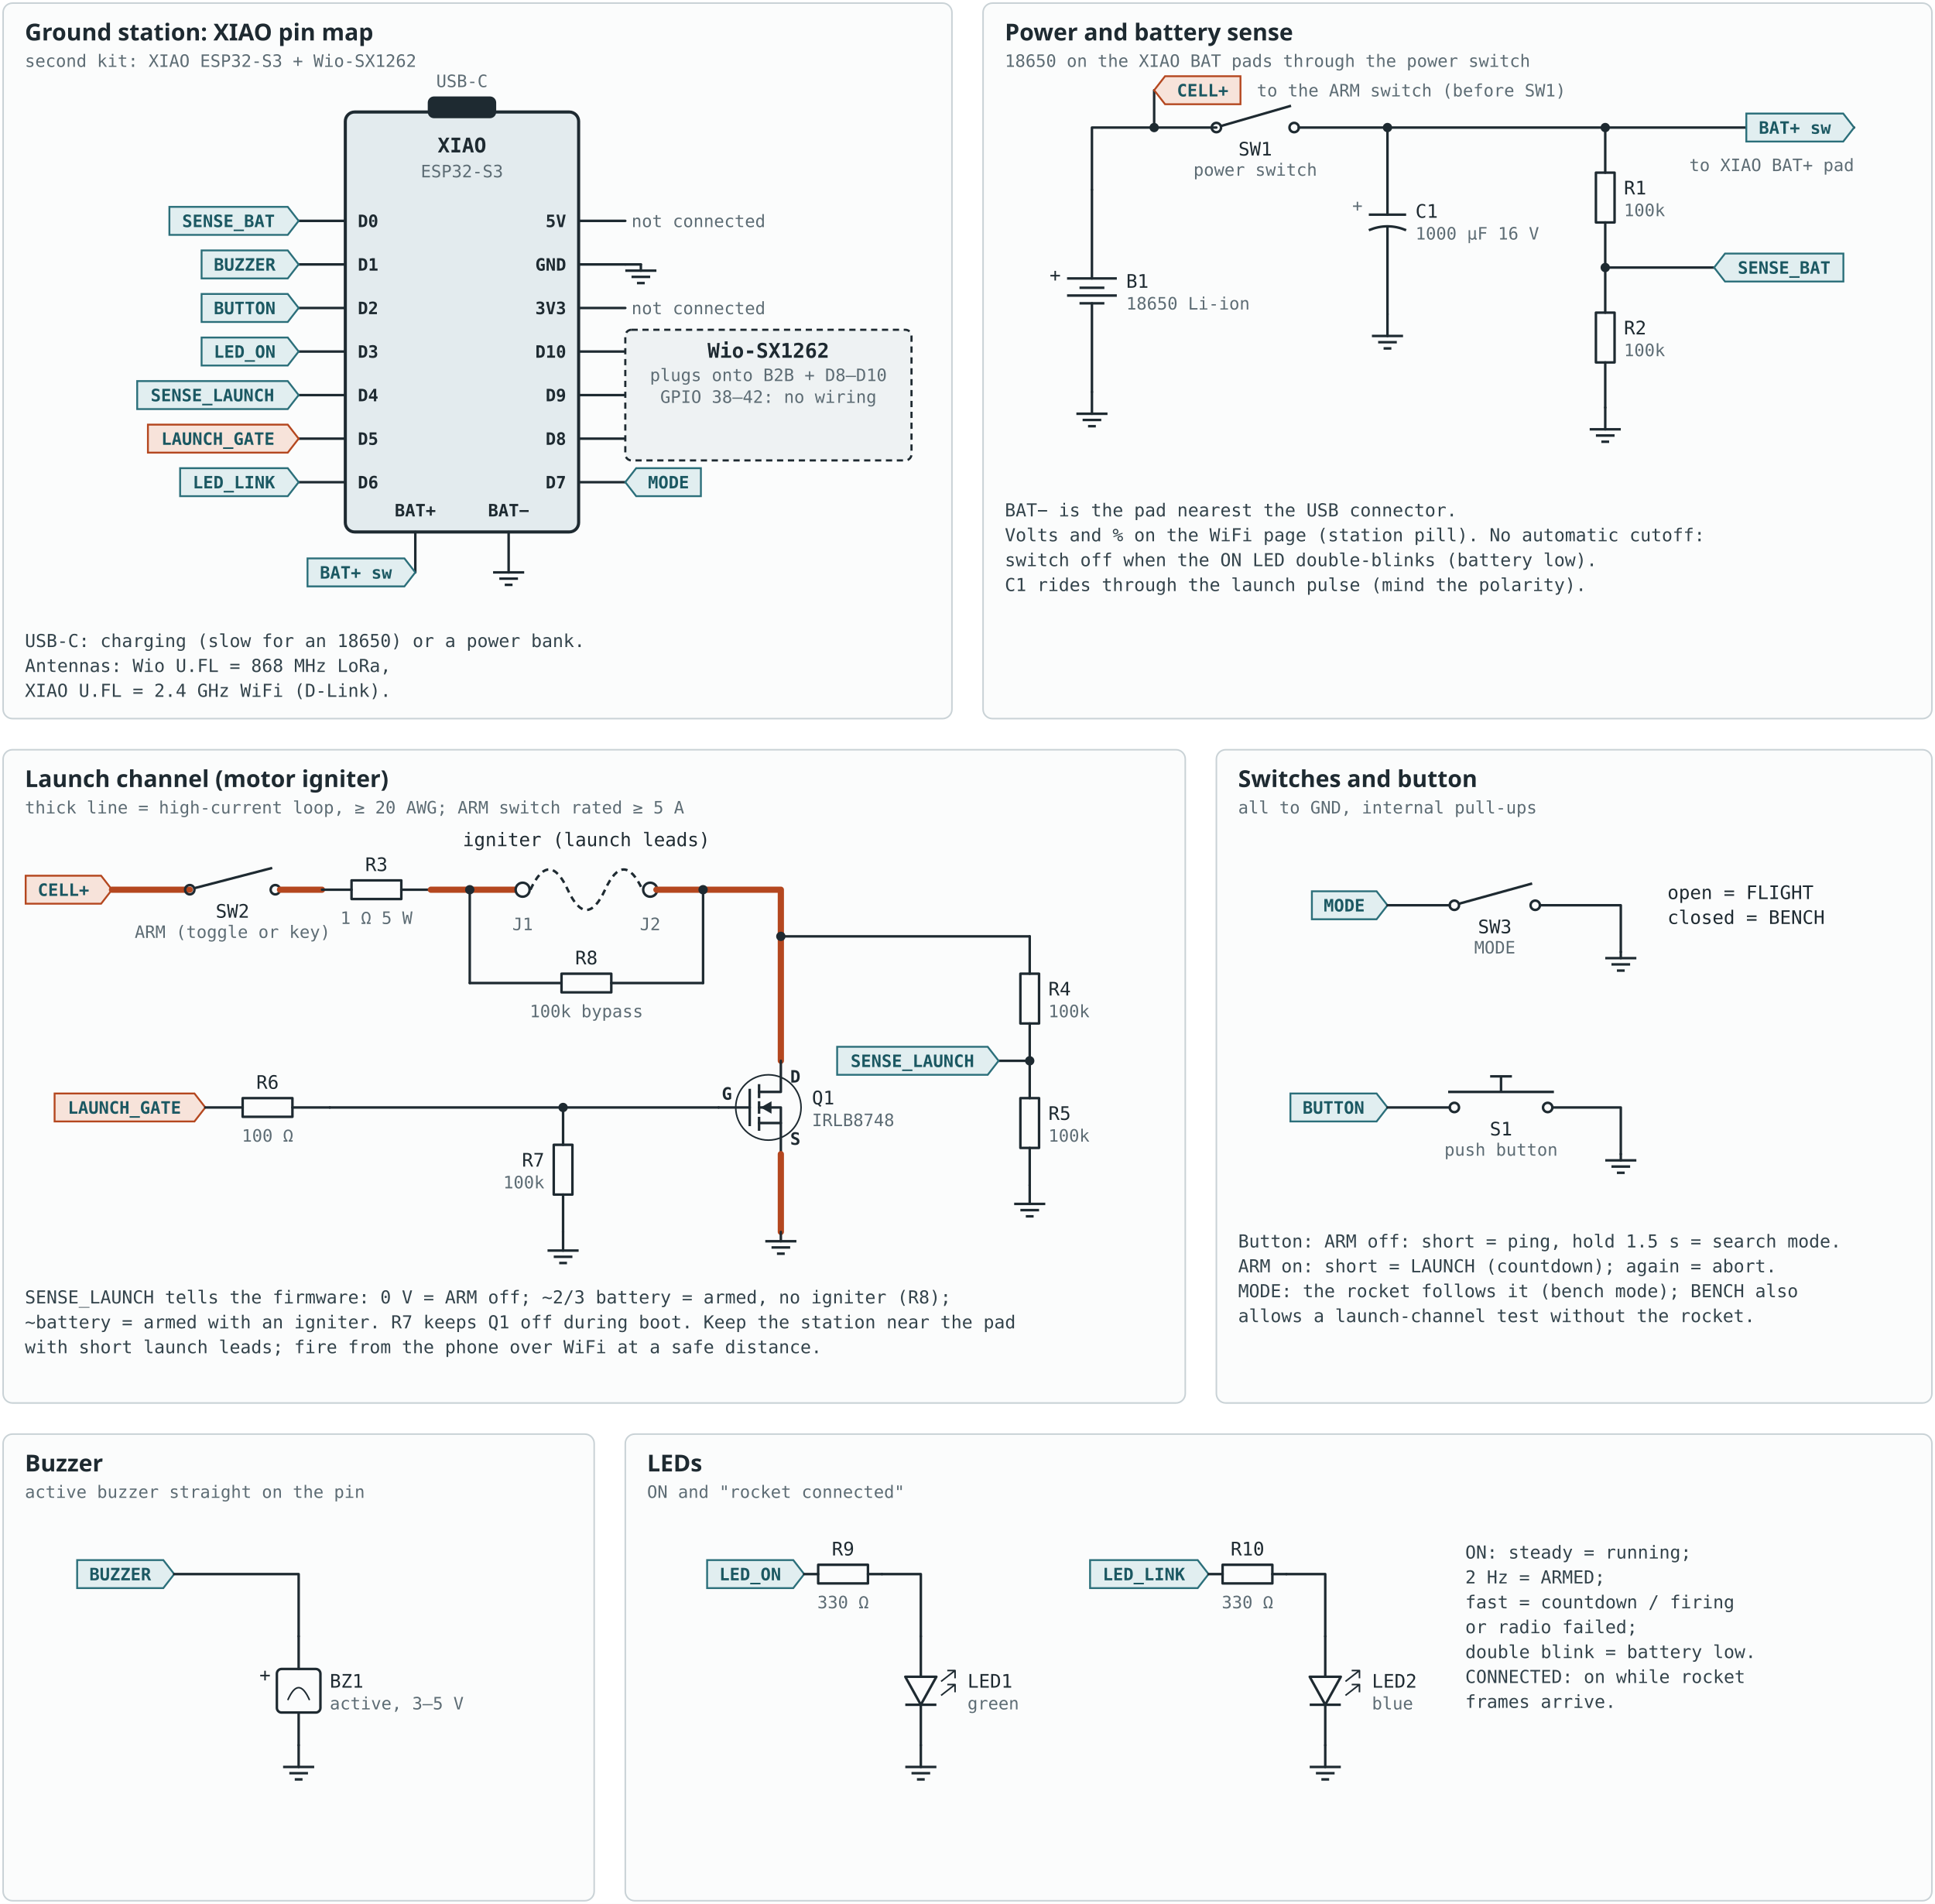
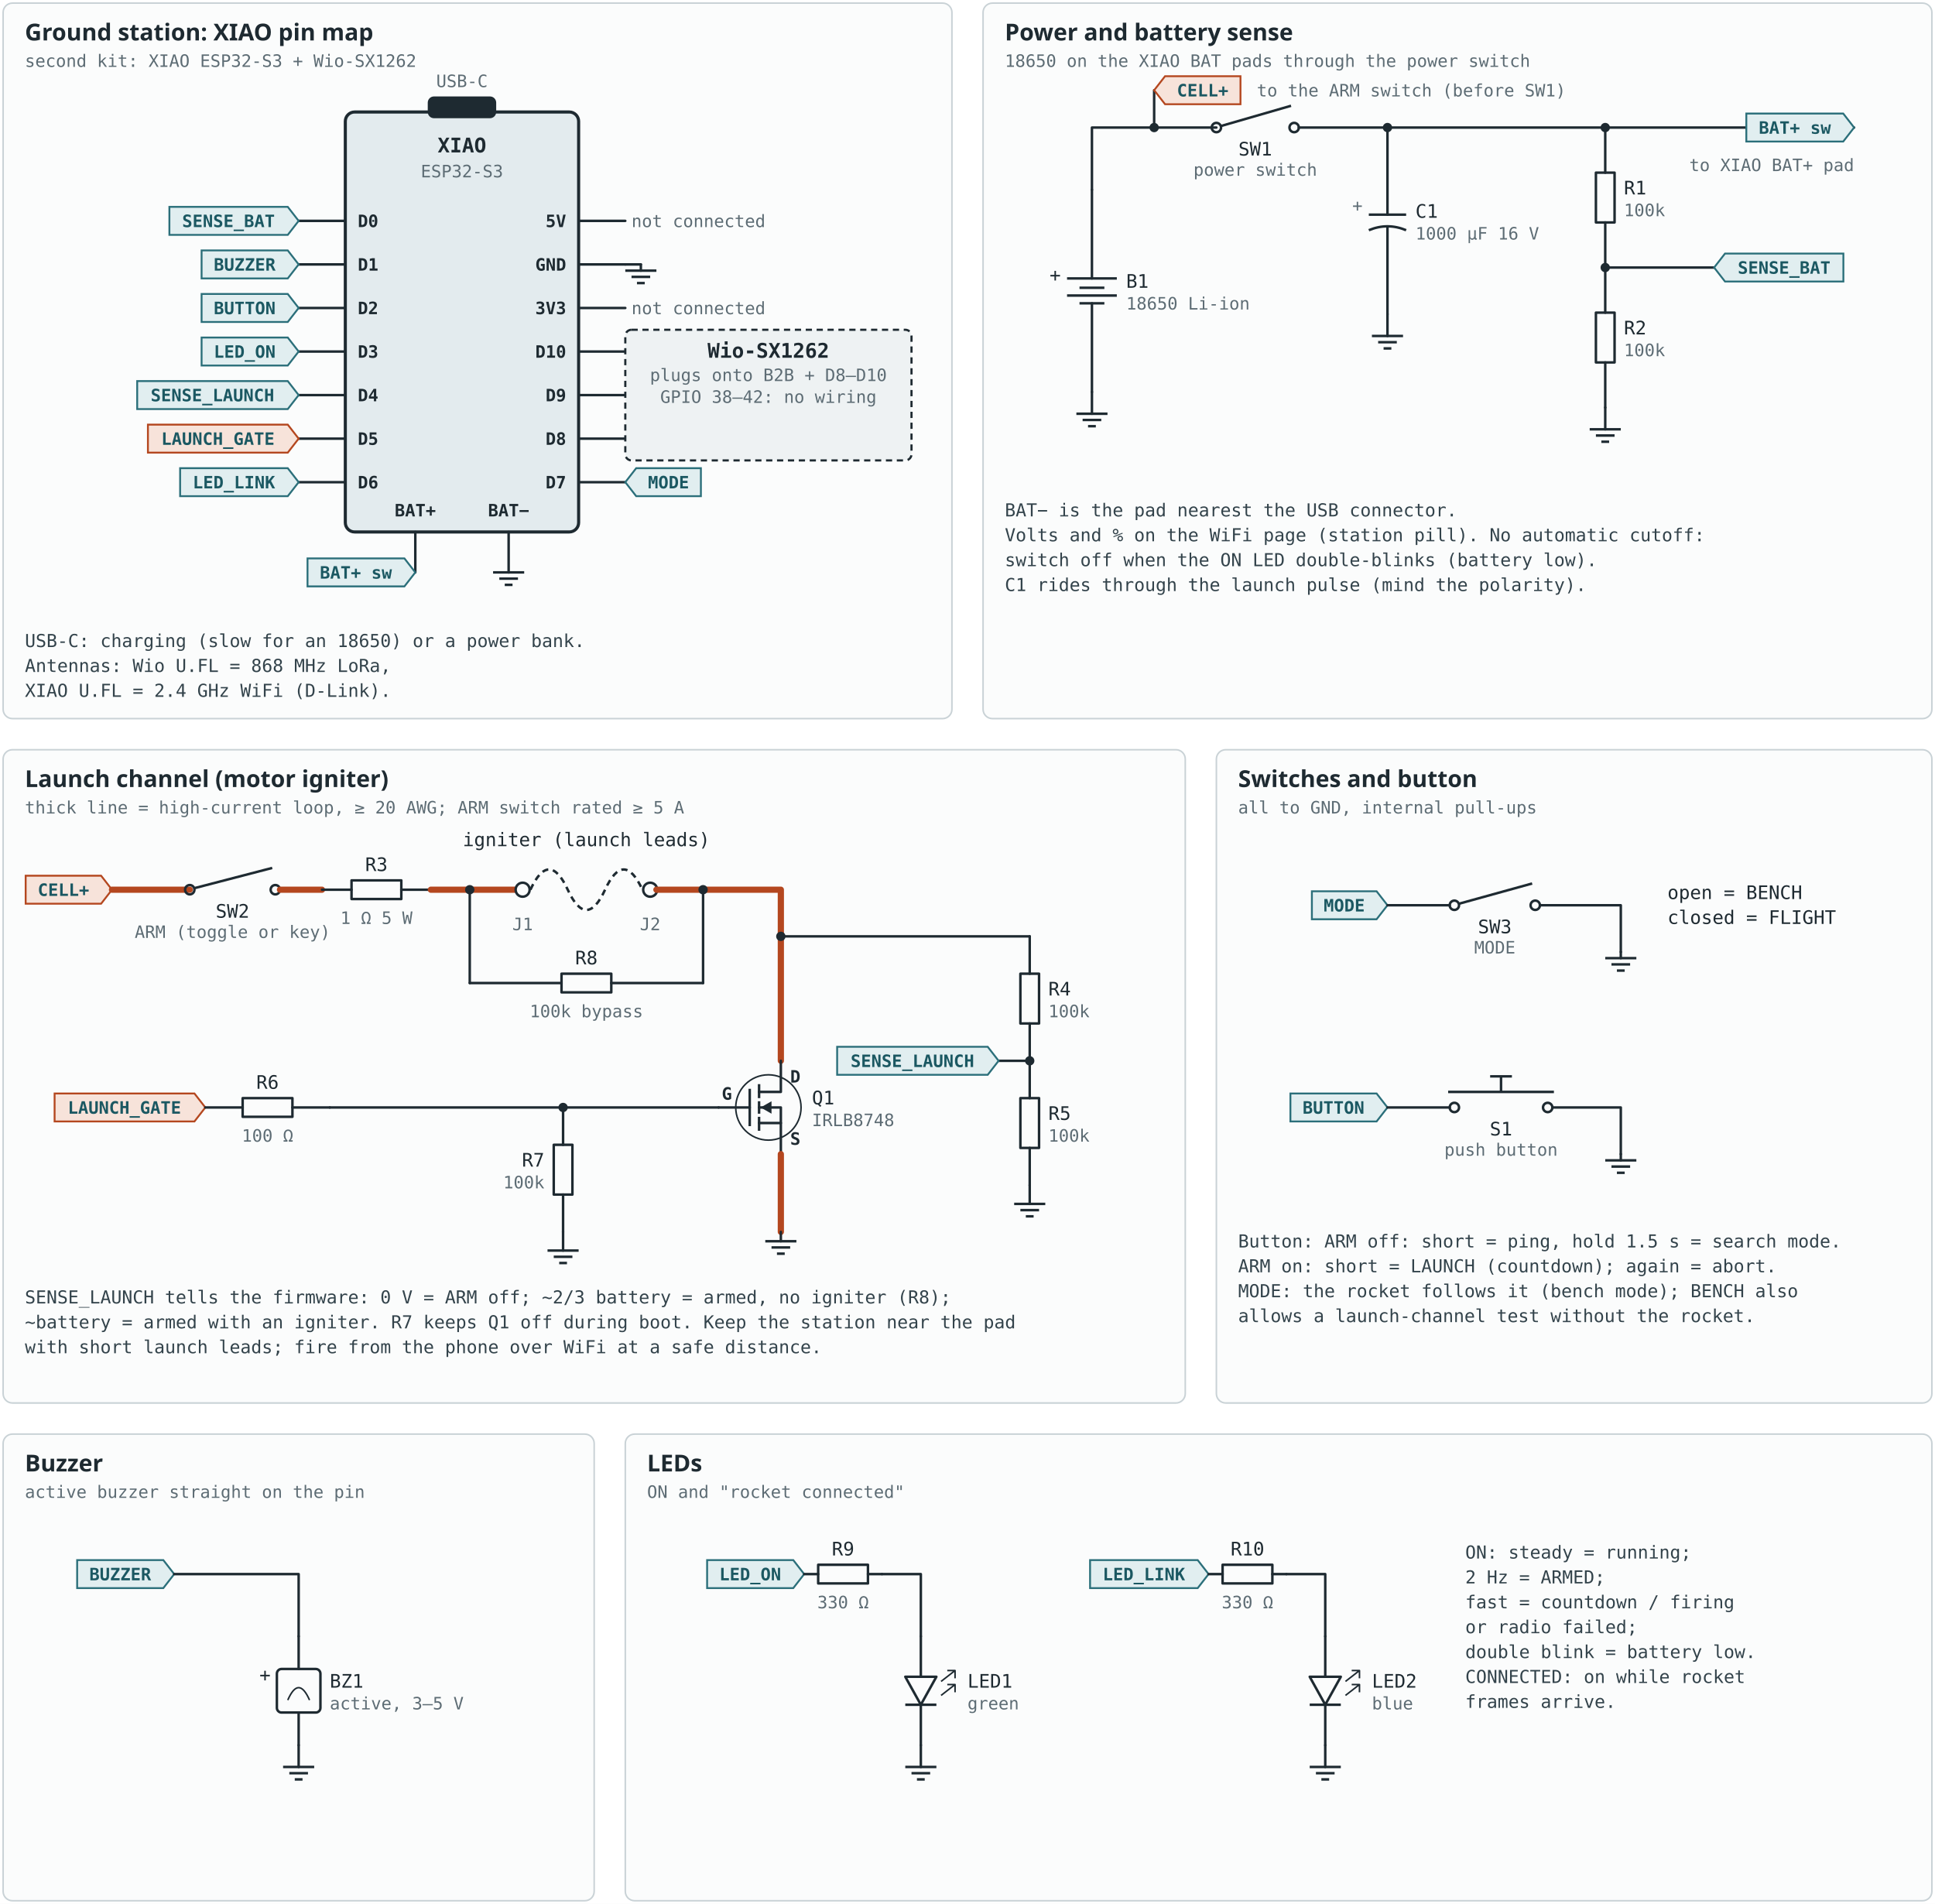
<svg xmlns="http://www.w3.org/2000/svg" viewBox="-2 -2 1244 1224" class="schem">
  <rect x="-2" y="-2" width="100%" height="100%" fill="#ffffff" />
  <style>
.card{fill:#fbfcfc;stroke:#c9d2d6;stroke-width:1}
.w{fill:none;stroke:#1e2a31;stroke-width:1.6;stroke-linejoin:round;stroke-linecap:round}
.thick{stroke-width:4;stroke:#b4471f}
.opt{stroke-dasharray:4 3}
.sym{fill:none;stroke:#1e2a31;stroke-width:1.6;stroke-linejoin:round}
.sym.thin{stroke-width:1}
.hot{stroke:#b4471f;stroke-width:2}
.fill,.dot{fill:#1e2a31}
.term{fill:#fbfcfc;stroke:#1e2a31;stroke-width:1.6}
.mod{fill:#eef2f3;stroke:#1e2a31;stroke-width:1.4}
.mcu{fill:#e3ebee;stroke:#1e2a31;stroke-width:2}
.usb{fill:#1e2a31}
.net{fill:#e1eef0;stroke:#2b6f7a;stroke-width:1.2}
.hotnet{fill:#f7e3da;stroke:#b4471f}
text{font-family:"IBM Plex Mono",ui-monospace,Menlo,Consolas,monospace}
.ttl{font:600 15px "IBM Plex Sans Condensed","Arial Narrow",sans-serif;fill:#1e2a31}
.sub{font-size:11px;fill:#5d6c74}
.lbl{font-size:12px;fill:#1e2a31}
.val{font-size:11px;fill:#5d6c74}
.pin{font-size:11px;fill:#1e2a31;font-weight:600}
.mname{font-size:13px;font-weight:600;fill:#1e2a31}
.nett{font-size:11px;fill:#1b5862;font-weight:600}
.nett2{font-size:11px;fill:#1b5862;font-weight:600}
.note{font-size:11.5px;fill:#33434b}
.warn{font-size:11px;fill:#b4471f;font-weight:600}
</style>
  <g transform="translate(0,0)">
    <rect class="card" x="0" y="0" width="610" height="460" rx="6" />
    <text class="ttl" x="14" y="24">Ground station: XIAO pin map</text>
    <text class="sub" x="14" y="41">second kit: XIAO ESP32-S3 + Wio-SX1262</text>
    <rect class="mcu" x="220" y="70" width="150" height="270" rx="6" />
    <text class="mname" x="295" y="96" text-anchor="middle">XIAO</text>
    <text class="val" x="295" y="112" text-anchor="middle">ESP32-S3</text>
    <rect class="usb" x="273.0" y="60" width="44" height="14" rx="4" />
    <text class="val" x="295" y="54" text-anchor="middle">USB-C</text>
    <text class="pin" x="228" y="144" text-anchor="start">D0</text>
    <polyline class="w" points="220,140 190,140" />
    <path class="net" d="M190,140L183,131H106.9V149H183Z" />
    <text class="nett" x="144.9" y="144" text-anchor="middle">SENSE_BAT</text>
    <text class="pin" x="228" y="172" text-anchor="start">D1</text>
    <polyline class="w" points="220,168 190,168" />
    <path class="net" d="M190,168L183,159H127.6V177H183Z" />
    <text class="nett" x="155.3" y="172" text-anchor="middle">BUZZER</text>
    <text class="pin" x="228" y="200" text-anchor="start">D2</text>
    <polyline class="w" points="220,196 190,196" />
    <path class="net" d="M190,196L183,187H127.6V205H183Z" />
    <text class="nett" x="155.3" y="200" text-anchor="middle">BUTTON</text>
    <text class="pin" x="228" y="228" text-anchor="start">D3</text>
    <polyline class="w" points="220,224 190,224" />
    <path class="net" d="M190,224L183,215H127.6V233H183Z" />
    <text class="nett" x="155.3" y="228" text-anchor="middle">LED_ON</text>
    <text class="pin" x="228" y="256" text-anchor="start">D4</text>
    <polyline class="w" points="220,252 190,252" />
    <path class="net" d="M190,252L183,243H86.2V261H183Z" />
    <text class="nett" x="134.6" y="256" text-anchor="middle">SENSE_LAUNCH</text>
    <text class="pin" x="228" y="284" text-anchor="start">D5</text>
    <polyline class="w" points="220,280 190,280" />
    <path class="net hotnet" d="M190,280L183,271H93.1V289H183Z" />
    <text class="nett" x="138.1" y="284" text-anchor="middle">LAUNCH_GATE</text>
    <text class="pin" x="228" y="312" text-anchor="start">D6</text>
    <polyline class="w" points="220,308 190,308" />
    <path class="net" d="M190,308L183,299H113.8V317H183Z" />
    <text class="nett" x="148.4" y="312" text-anchor="middle">LED_LINK</text>
    <text class="pin" x="362" y="144" text-anchor="end">5V</text>
    <polyline class="w" points="370,140 400,140" />
    <text class="val" x="404" y="144" text-anchor="start">not connected</text>
    <text class="pin" x="362" y="172" text-anchor="end">GND</text>
    <polyline class="w" points="370,168 400,168" />
    <polyline class="w" points="400,168 410,168" />
    <polyline class="w" points="410,168 410,172" />
    <path class="sym" d="M400,172H420M404,176H416M407.5,180H412.5" />
    <text class="pin" x="362" y="200" text-anchor="end">3V3</text>
    <polyline class="w" points="370,196 400,196" />
    <text class="val" x="404" y="200" text-anchor="start">not connected</text>
    <text class="pin" x="362" y="228" text-anchor="end">D10</text>
    <polyline class="w" points="370,224 400,224" />
    <text class="pin" x="362" y="256" text-anchor="end">D9</text>
    <polyline class="w" points="370,252 400,252" />
    <text class="pin" x="362" y="284" text-anchor="end">D8</text>
    <polyline class="w" points="370,280 400,280" />
    <text class="pin" x="362" y="312" text-anchor="end">D7</text>
    <polyline class="w" points="370,308 400,308" />
    <path class="net" d="M400,308L407,299H448.6V317H407Z" />
    <text class="nett" x="427.8" y="312" text-anchor="middle">MODE</text>
    <rect class="mod opt" x="400" y="210" width="184" height="84" rx="4" />
    <text class="mname" x="492" y="228" text-anchor="middle">Wio-SX1262</text>
    <text class="val" x="492" y="243" text-anchor="middle">plugs onto B2B + D8–D10</text>
    <text class="val" x="492" y="257" text-anchor="middle">GPIO 38–42: no wiring</text>
    <text class="pin" x="265" y="330" text-anchor="middle">BAT+</text>
    <polyline class="w" points="265,340 265,366" />
    <path class="net" d="M265,366L258,357H195.7V375H258Z" />
    <text class="nett" x="226.8" y="370" text-anchor="middle">BAT+ sw</text>
    <text class="pin" x="325" y="330" text-anchor="middle">BAT−</text>
    <polyline class="w" points="325,340 325,366" />
    <polyline class="w" points="325,366 325,366" />
    <path class="sym" d="M315,366H335M319,370H331M322.5,374H327.5" />
    <text class="note" x="14" y="414" text-anchor="start">USB-C: charging (slow for an 18650) or a power bank.</text>
    <text class="note" x="14" y="430" text-anchor="start">Antennas: Wio U.FL = 868 MHz LoRa,</text>
    <text class="note" x="14" y="446" text-anchor="start">XIAO U.FL = 2.4 GHz WiFi (D-Link).</text>
  </g>
  <g transform="translate(630,0)">
    <rect class="card" x="0" y="0" width="610" height="460" rx="6" />
    <text class="ttl" x="14" y="24">Power and battery sense</text>
    <text class="sub" x="14" y="41">18650 on the XIAO BAT pads through the power switch</text>
    <polyline class="w" points="70,120 70,177" />
    <polyline class="w" points="70,193 70,250" />
    <path class="sym" d="M54,177H86M62,183H78M54,188H86M62,193H78" />
    <text class="lbl" x="50" y="179" text-anchor="end">+</text>
    <text class="lbl" x="92" y="183" text-anchor="start">B1</text>
    <text class="val" x="92" y="197" text-anchor="start">18650 Li-ion</text>
    <polyline class="w" points="70,250 70,264" />
    <path class="sym" d="M60,264H80M64,268H76M67.5,272H72.5" />
    <polyline class="w" points="70,120 70,80 150,80" />
    <circle class="dot" cx="110" cy="80" r="3" />
    <polyline class="w" points="110,80 110,56" />
    <path class="net hotnet" d="M110,56L117,47H165.5V65H117Z" />
    <text class="nett" x="141.2" y="60" text-anchor="middle">CELL+</text>
    <text class="val" x="176" y="60" text-anchor="start">to the ARM switch (before SW1)</text>
    <circle class="sym" cx="150" cy="80" r="3" />
    <circle class="sym" cx="200" cy="80" r="3" />
    <path class="sym" d="M153,79L198,66" />
    <text class="lbl" x="175" y="98" text-anchor="middle">SW1</text>
    <text class="val" x="175" y="111" text-anchor="middle">power switch</text>
    <polyline class="w" points="203,80 560,80" />
    <path class="net" d="M560,80L553,71H490.7V89H553Z" />
    <text class="nett" x="521.9" y="84" text-anchor="middle">BAT+ sw</text>
    <text class="val" x="560" y="108" text-anchor="end">to XIAO BAT+ pad</text>
    <circle class="dot" cx="260" cy="80" r="3" />
    <polyline class="w" points="260,80 260,136" />
    <polyline class="w" points="260,144 260,200" />
    <path class="sym" d="M248,136H272" />
    <path class="sym" d="M248,146Q260,141 272,146" />
    <text class="val" x="244" y="134" text-anchor="end">+</text>
    <text class="lbl" x="278" y="138" text-anchor="start">C1</text>
    <text class="val" x="278" y="152" text-anchor="start">1000 µF 16 V</text>
    <polyline class="w" points="260,200 260,214" />
    <path class="sym" d="M250,214H270M254,218H266M257.5,222H262.5" />
    <circle class="dot" cx="400" cy="80" r="3" />
    <polyline class="w" points="400,80 400,109" />
    <polyline class="w" points="400,141 400,170" />
    <rect class="sym" x="394" y="109" width="12" height="32" />
    <text class="lbl" x="412" y="123" text-anchor="start">R1</text>
    <text class="val" x="412" y="137" text-anchor="start">100k</text>
    <circle class="dot" cx="400" cy="170" r="3" />
    <polyline class="w" points="400,170 400,199" />
    <polyline class="w" points="400,231 400,260" />
    <rect class="sym" x="394" y="199" width="12" height="32" />
    <text class="lbl" x="412" y="213" text-anchor="start">R2</text>
    <text class="val" x="412" y="227" text-anchor="start">100k</text>
    <polyline class="w" points="400,260 400,274" />
    <path class="sym" d="M390,274H410M394,278H406M397.5,282H402.5" />
    <polyline class="w" points="400,170 470,170" />
    <path class="net" d="M470,170L477,161H553.1V179H477Z" />
    <text class="nett" x="515" y="174" text-anchor="middle">SENSE_BAT</text>
    <text class="note" x="14" y="330" text-anchor="start">BAT− is the pad nearest the USB connector.</text>
    <text class="note" x="14" y="346" text-anchor="start">Volts and % on the WiFi page (station pill). No automatic cutoff:</text>
    <text class="note" x="14" y="362" text-anchor="start">switch off when the ON LED double-blinks (battery low).</text>
    <text class="note" x="14" y="378" text-anchor="start">C1 rides through the launch pulse (mind the polarity).</text>
  </g>
  <g transform="translate(0,480)">
    <rect class="card" x="0" y="0" width="760" height="420" rx="6" />
    <text class="ttl" x="14" y="24">Launch channel (motor igniter)</text>
    <text class="sub" x="14" y="41">thick line = high-current loop, ≥ 20 AWG; ARM switch rated ≥ 5 A</text>
    <path class="net hotnet" d="M70,90L63,81H14.5V99H63Z" />
    <text class="nett" x="38.8" y="94" text-anchor="middle">CELL+</text>
    <polyline class="w thick" points="70,90 120,90" />
    <circle class="sym" cx="120" cy="90" r="3" />
    <circle class="sym" cx="175" cy="90" r="3" />
    <path class="sym" d="M123,89L173,76" />
    <text class="lbl" x="147.5" y="108" text-anchor="middle">SW2</text>
    <text class="val" x="147.5" y="121" text-anchor="middle">ARM (toggle or key)</text>
    <polyline class="w thick" points="178,90 205,90" />
    <polyline class="w" points="205,90 224,90" />
    <polyline class="w" points="256,90 275,90" />
    <rect class="sym" x="224" y="84" width="32" height="12" />
    <text class="lbl" x="240" y="78" text-anchor="middle">R3</text>
    <text class="val" x="240" y="112" text-anchor="middle">1 Ω 5 W</text>
    <polyline class="w thick" points="275,90 330,90" />
    <circle class="dot" cx="300" cy="90" r="3" />
    <circle class="term" cx="334" cy="90" r="4.5" />
    <path class="sym opt" d="M339,90 q12,-26 24,0 t24,0 t24,0" />
    <text class="lbl" x="375" y="62" text-anchor="middle">igniter (launch leads)</text>
    <circle class="term" cx="416" cy="90" r="4.5" />
    <text class="val" x="334" y="116" text-anchor="middle">J1</text>
    <text class="val" x="416" y="116" text-anchor="middle">J2</text>
    <polyline class="w thick" points="420,90 500,90 500,200" />
    <circle class="dot" cx="450" cy="90" r="3" />
    <polyline class="w" points="300,90 300,150" />
    <polyline class="w" points="300,150 359,150" />
    <polyline class="w" points="391,150 450,150" />
    <rect class="sym" x="359" y="144" width="32" height="12" />
    <text class="lbl" x="375" y="138" text-anchor="middle">R8</text>
    <text class="val" x="375" y="172" text-anchor="middle">100k bypass</text>
    <polyline class="w" points="450,150 450,90" />
    <circle class="dot" cx="500" cy="120" r="3" />
    <polyline class="w" points="500,120 660,120" />
    <polyline class="w" points="660,120 660,144" />
    <polyline class="w" points="660,176 660,200" />
    <rect class="sym" x="654" y="144" width="12" height="32" />
    <text class="lbl" x="672" y="158" text-anchor="start">R4</text>
    <text class="val" x="672" y="172" text-anchor="start">100k</text>
    <circle class="dot" cx="660" cy="200" r="3" />
    <polyline class="w" points="660,200 660,224" />
    <polyline class="w" points="660,256 660,280" />
    <rect class="sym" x="654" y="224" width="12" height="32" />
    <text class="lbl" x="672" y="238" text-anchor="start">R5</text>
    <text class="val" x="672" y="252" text-anchor="start">100k</text>
    <polyline class="w" points="660,280 660,292" />
    <path class="sym" d="M650,292H670M654,296H666M657.5,300H662.5" />
    <polyline class="w" points="640,200 660,200" />
    <path class="net" d="M640,200L633,191H536.2V209H633Z" />
    <text class="nett" x="584.6" y="204" text-anchor="middle">SENSE_LAUNCH</text>
    <circle class="sym thin" cx="492" cy="230" r="21" />
    <polyline class="w" points="460,230 480,230" />
    <path class="sym" d="M480,218V242M486,215V224M486,226V234M486,236V245" />
    <polyline class="w" points="486,220 500,220 500,200" />
    <polyline class="w" points="486,240 500,240 500,260" />
    <polyline class="w" points="486,230 500,230 500,240" />
    <path class="fill" d="M487,230L494,226L494,234Z" />
    <text class="pin" x="506" y="214" text-anchor="start">D</text>
    <text class="pin" x="506" y="254" text-anchor="start">S</text>
    <text class="pin" x="462" y="225" text-anchor="start">G</text>
    <text class="lbl" x="520" y="228" text-anchor="start">Q1</text>
    <text class="val" x="520" y="242" text-anchor="start">IRLB8748</text>
    <polyline class="w thick" points="500,260 500,310" />
    <polyline class="w" points="500,310 500,316" />
    <path class="sym" d="M490,316H510M494,320H506M497.5,324H502.5" />
    <path class="net hotnet" d="M130,230L123,221H33.1V239H123Z" />
    <text class="nett" x="78" y="234" text-anchor="middle">LAUNCH_GATE</text>
    <polyline class="w" points="130,230 154,230" />
    <polyline class="w" points="186,230 210,230" />
    <rect class="sym" x="154" y="224" width="32" height="12" />
    <text class="lbl" x="170" y="218" text-anchor="middle">R6</text>
    <text class="val" x="170" y="252" text-anchor="middle">100 Ω</text>
    <polyline class="w" points="210,230 460,230" />
    <circle class="dot" cx="360" cy="230" r="3" />
    <polyline class="w" points="360,230 360,254" />
    <polyline class="w" points="360,286 360,310" />
    <rect class="sym" x="354" y="254" width="12" height="32" />
    <text class="lbl" x="348" y="268" text-anchor="end">R7</text>
    <text class="val" x="348" y="282" text-anchor="end">100k</text>
    <polyline class="w" points="360,310 360,322" />
    <path class="sym" d="M350,322H370M354,326H366M357.5,330H362.5" />
    <text class="note" x="14" y="356" text-anchor="start">SENSE_LAUNCH tells the firmware: 0 V = ARM off; ~2/3 battery = armed, no igniter (R8);</text>
    <text class="note" x="14" y="372" text-anchor="start">~battery = armed with an igniter. R7 keeps Q1 off during boot. Keep the station near the pad</text>
    <text class="note" x="14" y="388" text-anchor="start">with short launch leads; fire from the phone over WiFi at a safe distance.</text>
  </g>
  <g transform="translate(780,480)">
    <rect class="card" x="0" y="0" width="460" height="420" rx="6" />
    <text class="ttl" x="14" y="24">Switches and button</text>
    <text class="sub" x="14" y="41">all to GND, internal pull-ups</text>
    <path class="net" d="M110,100L103,91H61.4V109H103Z" />
    <text class="nett" x="82.2" y="104" text-anchor="middle">MODE</text>
    <polyline class="w" points="110,100 150,100" />
    <circle class="sym" cx="153" cy="100" r="3" />
    <circle class="sym" cx="205" cy="100" r="3" />
    <path class="sym" d="M156,99L203,86" />
    <text class="lbl" x="179" y="118" text-anchor="middle">SW3</text>
    <text class="val" x="179" y="131" text-anchor="middle">MODE</text>
    <polyline class="w" points="208,100 260,100 260,130" />
    <polyline class="w" points="260,130 260,134" />
    <path class="sym" d="M250,134H270M254,138H266M257.5,142H262.5" />
-     <text class="lbl" x="290" y="96" text-anchor="start">open = FLIGHT</text>
-     <text class="lbl" x="290" y="112" text-anchor="start">closed = BENCH</text>
+     <text class="lbl" x="290" y="96" text-anchor="start">open = BENCH</text>
+     <text class="lbl" x="290" y="112" text-anchor="start">closed = FLIGHT</text>
    <path class="net" d="M110,230L103,221H47.6V239H103Z" />
    <text class="nett" x="75.3" y="234" text-anchor="middle">BUTTON</text>
    <polyline class="w" points="110,230 150,230" />
    <circle class="sym" cx="153" cy="230" r="3" />
    <circle class="sym" cx="213" cy="230" r="3" />
    <path class="sym" d="M149,220H217M183,220V210M176,210H190" />
    <text class="lbl" x="183" y="248" text-anchor="middle">S1</text>
    <text class="val" x="183" y="261" text-anchor="middle">push button</text>
    <polyline class="w" points="216,230 260,230 260,260" />
    <polyline class="w" points="260,260 260,264" />
    <path class="sym" d="M250,264H270M254,268H266M257.5,272H262.5" />
    <text class="note" x="14" y="320" text-anchor="start">Button: ARM off: short = ping, hold 1.5 s = search mode.</text>
    <text class="note" x="14" y="336" text-anchor="start">ARM on: short = LAUNCH (countdown); again = abort.</text>
    <text class="note" x="14" y="352" text-anchor="start">MODE: the rocket follows it (bench mode); BENCH also</text>
    <text class="note" x="14" y="368" text-anchor="start">allows a launch-channel test without the rocket.</text>
  </g>
  <g transform="translate(0,920)">
    <rect class="card" x="0" y="0" width="380" height="300" rx="6" />
    <text class="ttl" x="14" y="24">Buzzer</text>
    <text class="sub" x="14" y="41">active buzzer straight on the pin</text>
    <path class="net" d="M110,90L103,81H47.6V99H103Z" />
    <text class="nett" x="75.3" y="94" text-anchor="middle">BUZZER</text>
    <polyline class="w" points="110,90 190,90 190,130" />
    <polyline class="w" points="190,130 190,151" />
    <polyline class="w" points="190,179 190,200" />
    <rect class="sym" x="176" y="151" width="28" height="28" rx="3" />
    <path class="sym thin" d="M183,171Q190,155 197,171" />
    <text class="lbl" x="172" y="159" text-anchor="end">+</text>
    <text class="lbl" x="210" y="163" text-anchor="start">BZ1</text>
    <text class="val" x="210" y="177" text-anchor="start">active, 3–5 V</text>
    <polyline class="w" points="190,200 190,214" />
    <path class="sym" d="M180,214H200M184,218H196M187.5,222H192.5" />
  </g>
  <g transform="translate(400,920)">
    <rect class="card" x="0" y="0" width="840" height="300" rx="6" />
    <text class="ttl" x="14" y="24">LEDs</text>
    <text class="sub" x="14" y="41">ON and "rocket connected"</text>
    <path class="net" d="M115,90L108,81H52.6V99H108Z" />
    <text class="nett" x="80.3" y="94" text-anchor="middle">LED_ON</text>
    <polyline class="w" points="115,90 124,90" />
    <polyline class="w" points="156,90 165,90" />
    <rect class="sym" x="124" y="84" width="32" height="12" />
    <text class="lbl" x="140" y="78" text-anchor="middle">R9</text>
    <text class="val" x="140" y="112" text-anchor="middle">330 Ω</text>
    <polyline class="w" points="165,90 190,90 190,130" />
    <polyline class="w" points="190,130 190,156" />
    <polyline class="w" points="190,174 190,200" />
    <path class="sym" d="M180,156H200L190,174Z M180,174H200" />
    <path class="sym thin" d="M203,159l9,-7m-5,0h5v5" />
    <path class="sym thin" d="M203,168l9,-7m-5,0h5v5" />
    <text class="lbl" x="220" y="163" text-anchor="start">LED1</text>
    <text class="val" x="220" y="177" text-anchor="start">green</text>
    <polyline class="w" points="190,200 190,214" />
    <path class="sym" d="M180,214H200M184,218H196M187.5,222H192.5" />
    <path class="net" d="M375,90L368,81H298.8V99H368Z" />
    <text class="nett" x="333.4" y="94" text-anchor="middle">LED_LINK</text>
    <polyline class="w" points="375,90 384,90" />
    <polyline class="w" points="416,90 425,90" />
    <rect class="sym" x="384" y="84" width="32" height="12" />
    <text class="lbl" x="400" y="78" text-anchor="middle">R10</text>
    <text class="val" x="400" y="112" text-anchor="middle">330 Ω</text>
    <polyline class="w" points="425,90 450,90 450,130" />
    <polyline class="w" points="450,130 450,156" />
    <polyline class="w" points="450,174 450,200" />
    <path class="sym" d="M440,156H460L450,174Z M440,174H460" />
    <path class="sym thin" d="M463,159l9,-7m-5,0h5v5" />
    <path class="sym thin" d="M463,168l9,-7m-5,0h5v5" />
    <text class="lbl" x="480" y="163" text-anchor="start">LED2</text>
    <text class="val" x="480" y="177" text-anchor="start">blue</text>
    <polyline class="w" points="450,200 450,214" />
    <path class="sym" d="M440,214H460M444,218H456M447.5,222H452.5" />
    <text class="note" x="540" y="80" text-anchor="start">ON: steady = running;</text>
    <text class="note" x="540" y="96" text-anchor="start">2 Hz = ARMED;</text>
    <text class="note" x="540" y="112" text-anchor="start">fast = countdown / firing</text>
    <text class="note" x="540" y="128" text-anchor="start">  or radio failed;</text>
    <text class="note" x="540" y="144" text-anchor="start">double blink = battery low.</text>
    <text class="note" x="540" y="160" text-anchor="start">CONNECTED: on while rocket</text>
    <text class="note" x="540" y="176" text-anchor="start">frames arrive.</text>
  </g>
</svg>
